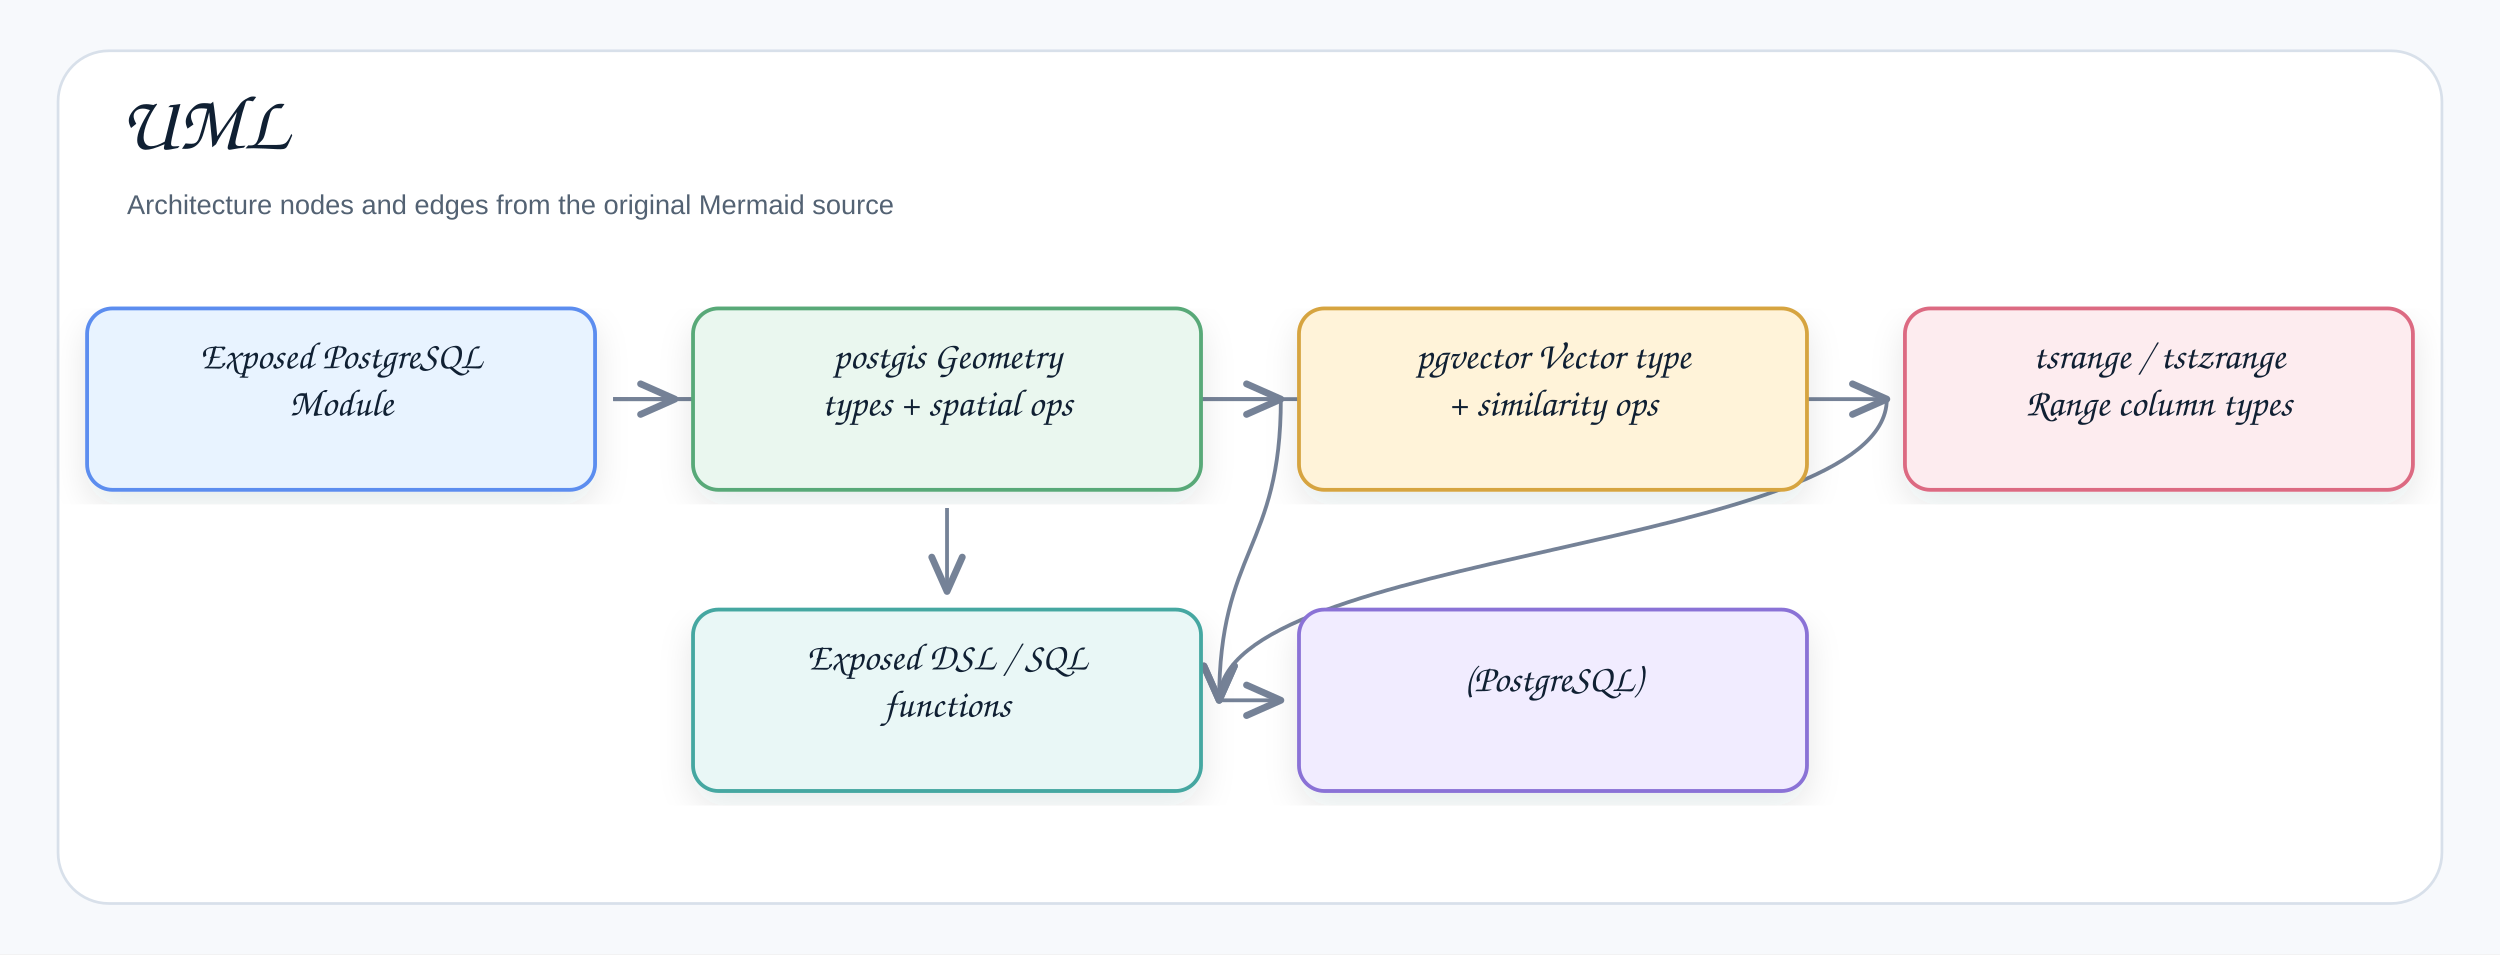
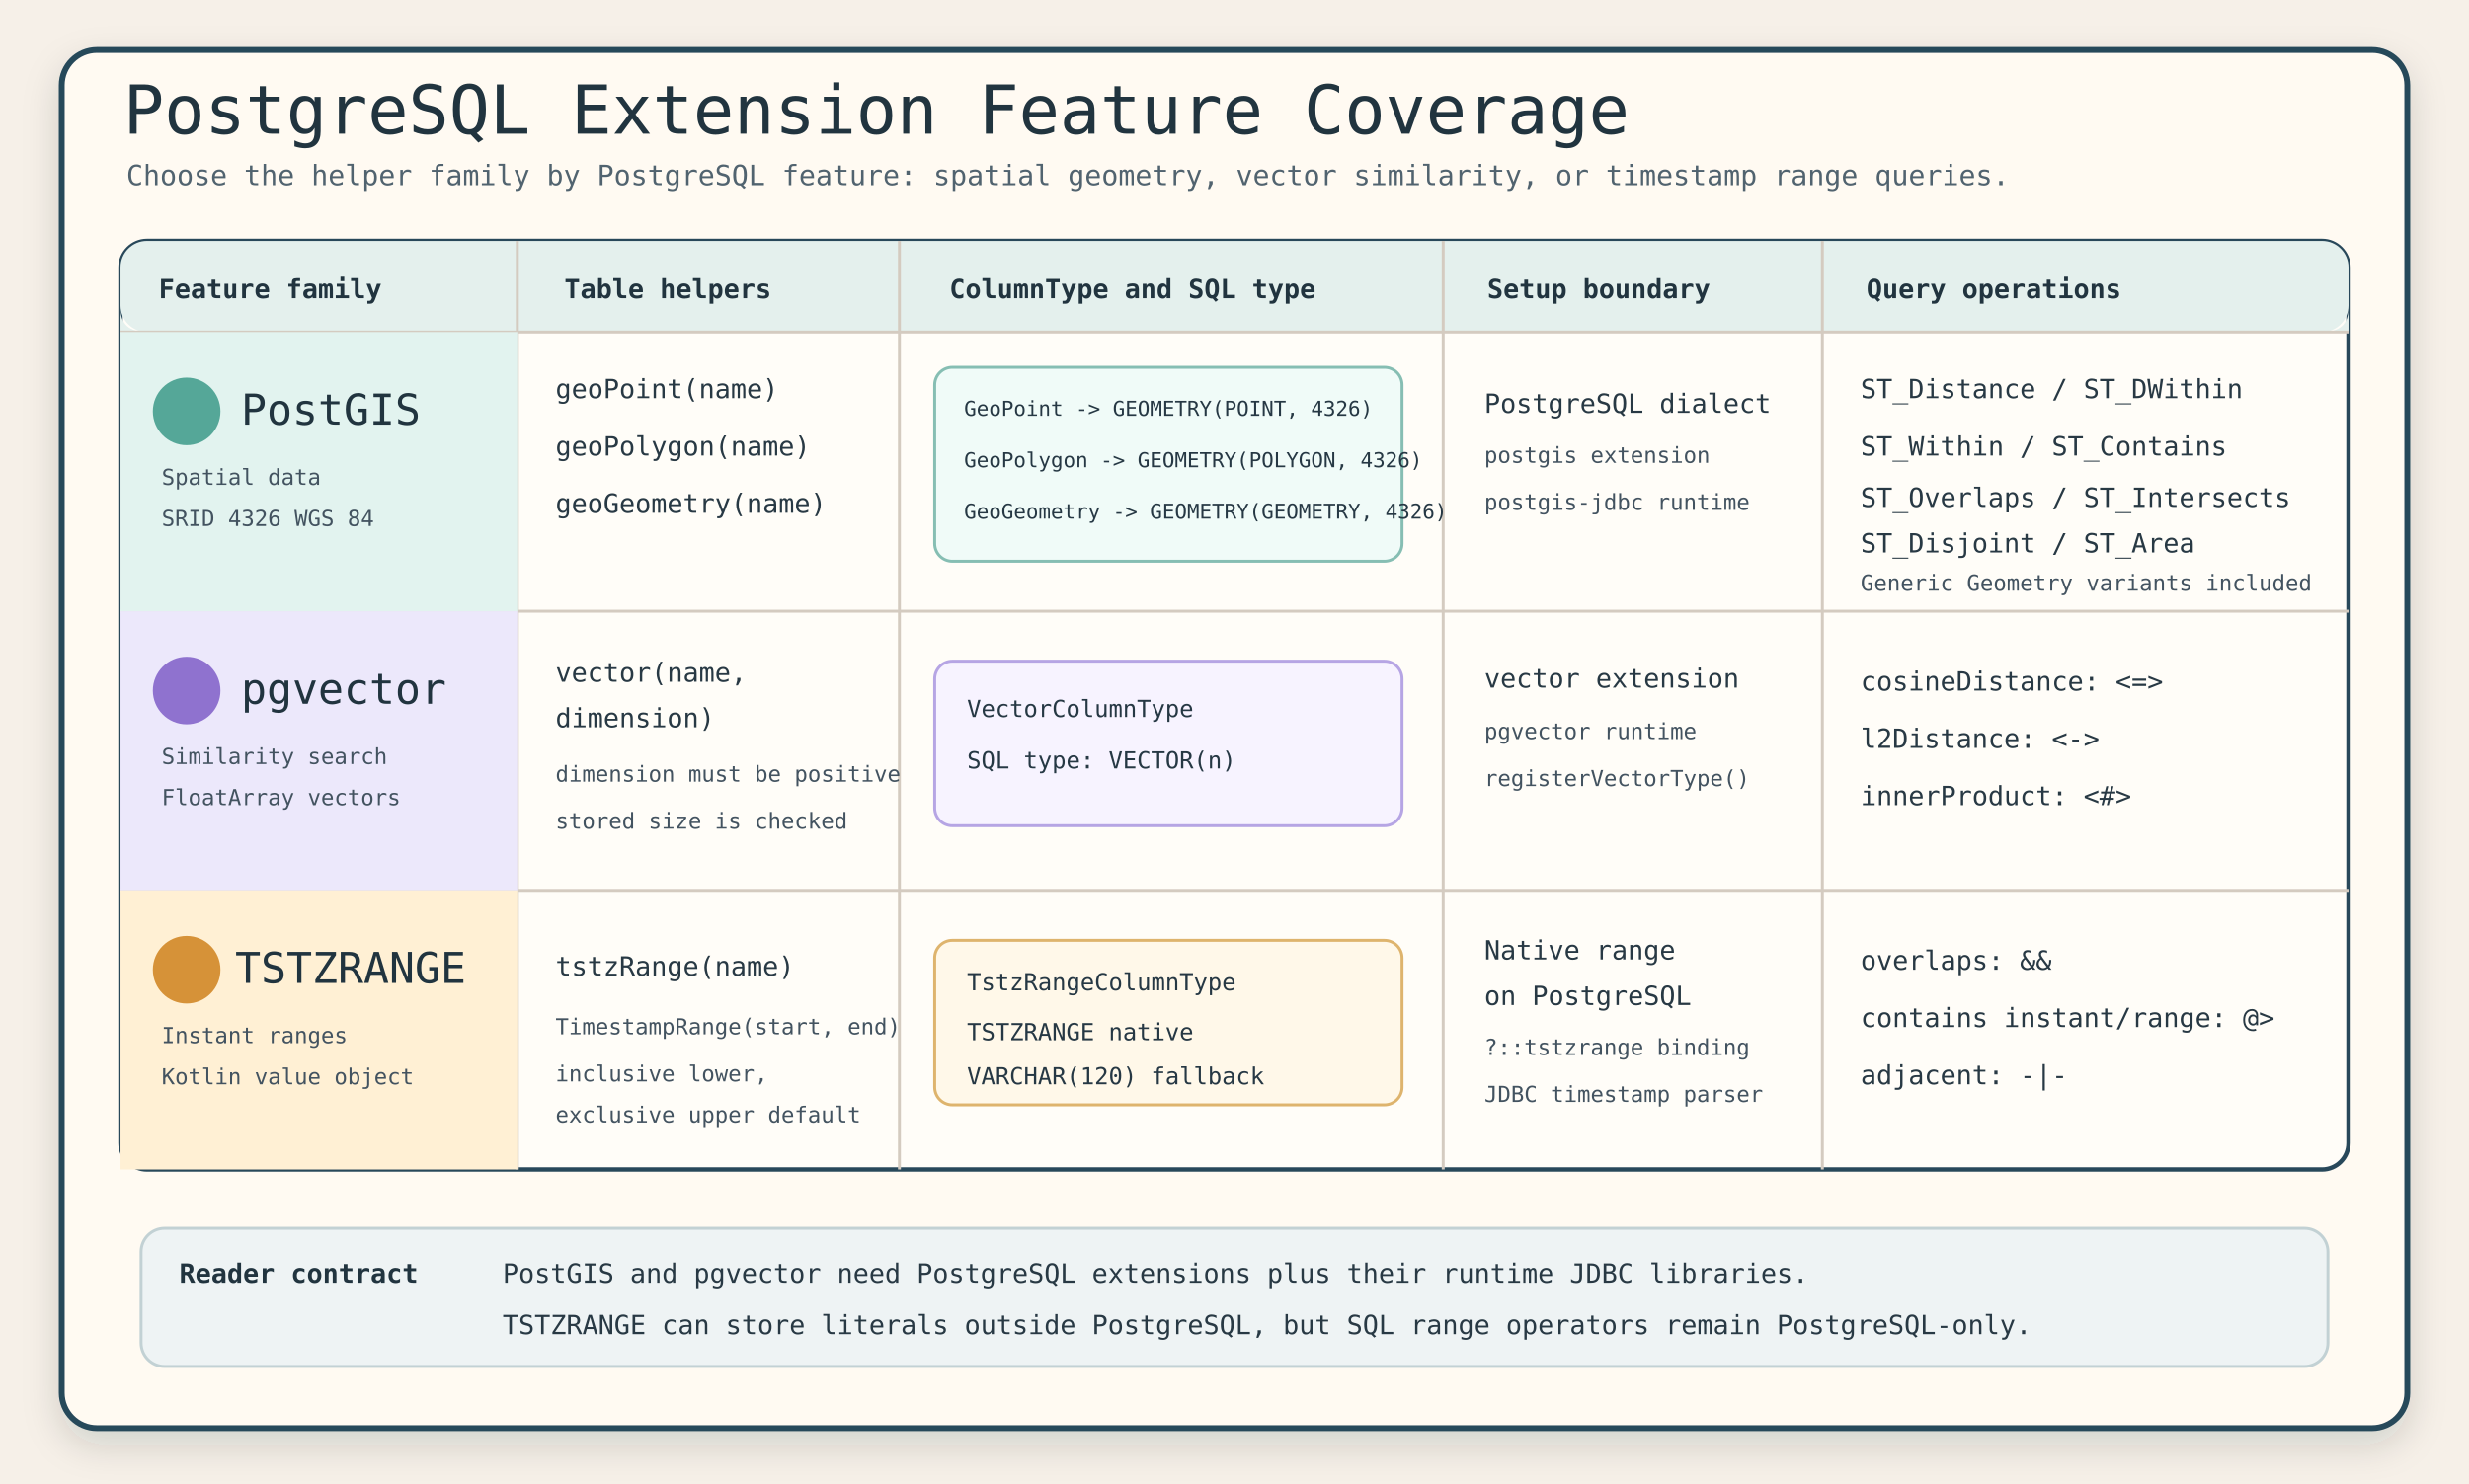
- <svg xmlns="http://www.w3.org/2000/svg" width="1378" height="526" viewBox="0 0 1378 526" role="img" aria-label="UML">
+ <svg xmlns="http://www.w3.org/2000/svg" width="1680" height="1010" viewBox="0 0 1680 1010" role="img" aria-labelledby="title desc">
  <defs>
-     <filter id="shadow" x="-8%" y="-8%" width="116%" height="116%">
-       <feDropShadow dx="0" dy="8" stdDeviation="9" flood-color="#1f2937" flood-opacity="0.10" />
+     <filter id="shadow" x="-10%" y="-10%" width="120%" height="130%">
+       <feDropShadow dx="0" dy="10" stdDeviation="12" flood-color="#1d2a34" flood-opacity="0.15" />
    </filter>
-     <marker id="openArrow" markerWidth="12" markerHeight="10" refX="10" refY="5" orient="auto" markerUnits="strokeWidth">
-       <path d="M 1 1 L 10 5 L 1 9" fill="none" stroke="#758297" stroke-width="1.8" stroke-linecap="round" stroke-linejoin="round" />
-     </marker>
-     <marker id="inherit" markerWidth="14" markerHeight="12" refX="12" refY="6" orient="auto" markerUnits="strokeWidth">
-       <path d="M 0 1 L 12 6 L 0 11 Z" fill="#ffffff" stroke="#758297" stroke-width="1.8" />
-     </marker>
    <style>
-     .canvas{fill:#f7f9fc}.frame{fill:#fff;stroke:#d8e0ea;stroke-width:1.5}
-     .title{font-family:"Architects Daughter","Comic Sans MS","Comic Sans",cursive;font-size:43px;font-weight:400;fill:#102033}
-     .subtitle{font-family:"Comic Sans MS","Comic Sans","Comic Neue",Arial,sans-serif;font-size:15px;font-weight:400;fill:#536273}
-     .label{font-family:"Architects Daughter","Comic Sans MS","Comic Sans",cursive;font-size:25px;font-weight:400;fill:#102033}
-     .smallLabel{font-family:"Architects Daughter","Comic Sans MS","Comic Sans",cursive;font-size:21px;font-weight:400;fill:#102033}
-     .mono{font-family:"Comic Sans MS","Comic Sans","Comic Neue",Arial,sans-serif;font-size:12px;font-weight:400;fill:#102033}
-     .small{font-family:"Comic Sans MS","Comic Sans","Comic Neue",Arial,sans-serif;font-size:12px;font-weight:400;fill:#536273}
-     .strong{font-family:"Comic Sans MS","Comic Sans","Comic Neue",Arial,sans-serif;font-size:13px;font-weight:400;fill:#102033}
-     .card{stroke-width:2.1;filter:url(#shadow)}.compartment{stroke-width:1.5;fill:none}
-     .line{stroke:#758297;stroke-width:2.1;fill:none;marker-end:url(#openArrow)}
-     .plainLine{stroke:#758297;stroke-width:2.1;fill:none}
-     .dashed{stroke:#758297;stroke-width:2.1;stroke-dasharray:7 6;fill:none;marker-end:url(#openArrow)}
-     .inheritLine{stroke:#758297;stroke-width:2.2;fill:none;marker-end:url(#inherit)}
-     .implLine{stroke:#758297;stroke-width:2.2;stroke-dasharray:8 7;fill:none;marker-end:url(#inherit)}
-   </style>
+       .canvas { fill: #f6f0e8; }
+       .frame { fill: #fffaf2; stroke: #28485a; stroke-width: 4; }
+       .title { font-family: "Architects Daughter", "Comic Mono", monospace; font-size: 46px; fill: #21343f; }
+       .subtitle { font-family: "Comic Mono", monospace; font-size: 19px; fill: #51636f; }
+       .head { font-family: "Comic Mono", monospace; font-size: 18px; font-weight: 700; fill: #21343f; }
+       .family { font-family: "Architects Daughter", "Comic Mono", monospace; font-size: 29px; fill: #21343f; }
+       .text { font-family: "Comic Mono", monospace; font-size: 18px; fill: #283944; }
+       .small { font-family: "Comic Mono", monospace; font-size: 15px; fill: #435360; }
+       .tiny { font-family: "Comic Mono", monospace; font-size: 14px; fill: #51636f; }
+       .pillSmall { font-family: "Comic Mono", monospace; font-size: 14px; fill: #263844; }
+       .muted { fill: #667783; }
+       .grid { stroke: #d4cbc0; stroke-width: 2; }
+       .badge { font-family: "Comic Mono", monospace; font-size: 15px; font-weight: 700; fill: #20323d; }
+       .pillText { font-family: "Comic Mono", monospace; font-size: 16px; fill: #263844; }
+     </style>
  </defs>
-   <rect class="canvas" width="1378" height="526" />
-   <rect class="frame" x="32" y="28" width="1314" height="470" rx="28" />
-   <text class="title" x="66" y="82">UML</text>
-   <text class="subtitle" x="70" y="118">Architecture nodes and edges from the original Mermaid source</text>
-   <path class="line" d="M672 386 C672 386 706 386 706 386" />
-   <path class="line" d="M1040 220 C1040 303 672 303 672 386" />
-   <path class="line" d="M706 220 C706 303 672 303 672 386" />
-   <path class="line" d="M522 280 C522 303 522 303 522 326" />
-   <path class="line" d="M338 220 C338 220 1040 220 1040 220" />
-   <path class="line" d="M338 220 C338 220 706 220 706 220" />
-   <path class="line" d="M338 220 C338 220 372 220 372 220" />
-   <g transform="translate(48,170)">
-     <rect class="card" x="0" y="0" width="280" height="100" rx="14" fill="#E8F3FF" stroke="#5B8DEF" />
-     <text class="smallLabel" x="140" y="33" text-anchor="middle">Exposed PostgreSQL</text>
-     <text class="smallLabel" x="140" y="59" text-anchor="middle">Module</text>
+   <rect class="canvas" width="1680" height="1010" />
+   <rect class="frame" x="42" y="34" width="1596" height="938" rx="24" filter="url(#shadow)" />
+   <text class="title" x="84" y="91">PostgreSQL Extension Feature Coverage</text>
+   <text class="subtitle" x="86" y="126">Choose the helper family by PostgreSQL feature: spatial geometry, vector similarity, or timestamp range queries.</text>
+   <g transform="translate(82 164)">
+     <rect x="0" y="0" width="1516" height="632" rx="18" fill="#fffdf8" stroke="#28485a" stroke-width="3" />
+     <rect x="0" y="0" width="1516" height="62" rx="18" fill="#e4f0ed" />
+     <path d="M0 46 Q0 62 18 62 H1498 Q1516 62 1516 46 V62 H0 Z" fill="#e4f0ed" />
+     <text class="head" x="26" y="39">Feature family</text>
+     <text class="head" x="302" y="39">Table helpers</text>
+     <text class="head" x="564" y="39">ColumnType and SQL type</text>
+     <text class="head" x="930" y="39">Setup boundary</text>
+     <text class="head" x="1188" y="39">Query operations</text>
+     <line class="grid" x1="270" y1="0" x2="270" y2="632" />
+     <line class="grid" x1="530" y1="0" x2="530" y2="632" />
+     <line class="grid" x1="900" y1="0" x2="900" y2="632" />
+     <line class="grid" x1="1158" y1="0" x2="1158" y2="632" />
+     <line class="grid" x1="0" y1="62" x2="1516" y2="62" />
+     <line class="grid" x1="0" y1="252" x2="1516" y2="252" />
+     <line class="grid" x1="0" y1="442" x2="1516" y2="442" />
+     <g transform="translate(0 62)">
+       <rect x="0" y="0" width="270" height="190" fill="#e2f3ef" />
+       <circle cx="45" cy="54" r="23" fill="#55a798" />
+       <text class="family" x="82" y="63">PostGIS</text>
+       <text class="small" x="28" y="104">Spatial data</text>
+       <text class="small" x="28" y="132">SRID 4326 WGS 84</text>
+       <text class="text" x="296" y="45">geoPoint(name)</text>
+       <text class="text" x="296" y="84">geoPolygon(name)</text>
+       <text class="text" x="296" y="123">geoGeometry(name)</text>
+       <rect x="554" y="24" width="318" height="132" rx="12" fill="#f0fbf8" stroke="#86beb3" stroke-width="2" />
+       <text class="pillSmall" x="574" y="57">GeoPoint -&gt; GEOMETRY(POINT, 4326)</text>
+       <text class="pillSmall" x="574" y="92">GeoPolygon -&gt; GEOMETRY(POLYGON, 4326)</text>
+       <text class="pillSmall" x="574" y="127">GeoGeometry -&gt; GEOMETRY(GEOMETRY, 4326)</text>
+       <text class="text" x="928" y="55">PostgreSQL dialect</text>
+       <text class="small" x="928" y="89">postgis extension</text>
+       <text class="small" x="928" y="121">postgis-jdbc runtime</text>
+       <text class="text" x="1184" y="45">ST_Distance / ST_DWithin</text>
+       <text class="text" x="1184" y="84">ST_Within / ST_Contains</text>
+       <text class="text" x="1184" y="119">ST_Overlaps / ST_Intersects</text>
+       <text class="text" x="1184" y="150">ST_Disjoint / ST_Area</text>
+       <text class="small" x="1184" y="176">Generic Geometry variants included</text>
+     </g>
+     <g transform="translate(0 252)">
+       <rect x="0" y="0" width="270" height="190" fill="#ece8fb" />
+       <circle cx="45" cy="54" r="23" fill="#8f72cf" />
+       <text class="family" x="82" y="63">pgvector</text>
+       <text class="small" x="28" y="104">Similarity search</text>
+       <text class="small" x="28" y="132">FloatArray vectors</text>
+       <text class="text" x="296" y="48">vector(name,</text>
+       <text class="text" x="296" y="79">dimension)</text>
+       <text class="small" x="296" y="116">dimension must be positive</text>
+       <text class="small" x="296" y="148">stored size is checked</text>
+       <rect x="554" y="34" width="318" height="112" rx="12" fill="#f7f3ff" stroke="#b6a5e4" stroke-width="2" />
+       <text class="pillText" x="576" y="72">VectorColumnType</text>
+       <text class="pillText" x="576" y="107">SQL type: VECTOR(n)</text>
+       <text class="text" x="928" y="52">vector extension</text>
+       <text class="small" x="928" y="87">pgvector runtime</text>
+       <text class="small" x="928" y="119">registerVectorType()</text>
+       <text class="text" x="1184" y="54">cosineDistance: &lt;=&gt;</text>
+       <text class="text" x="1184" y="93">l2Distance: &lt;-&gt;</text>
+       <text class="text" x="1184" y="132">innerProduct: &lt;#&gt;</text>
+     </g>
+     <g transform="translate(0 442)">
+       <rect x="0" y="0" width="270" height="190" fill="#fff0d4" />
+       <circle cx="45" cy="54" r="23" fill="#d69238" />
+       <text class="family" x="78" y="63">TSTZRANGE</text>
+       <text class="small" x="28" y="104">Instant ranges</text>
+       <text class="small" x="28" y="132">Kotlin value object</text>
+       <text class="text" x="296" y="58">tstzRange(name)</text>
+       <text class="small" x="296" y="98">TimestampRange(start, end)</text>
+       <text class="small" x="296" y="130">inclusive lower,</text>
+       <text class="small" x="296" y="158">exclusive upper default</text>
+       <rect x="554" y="34" width="318" height="112" rx="12" fill="#fff8e9" stroke="#deb46d" stroke-width="2" />
+       <text class="pillText" x="576" y="68">TstzRangeColumnType</text>
+       <text class="pillText" x="576" y="102">TSTZRANGE native</text>
+       <text class="pillText" x="576" y="132">VARCHAR(120) fallback</text>
+       <text class="text" x="928" y="47">Native range</text>
+       <text class="text" x="928" y="78">on PostgreSQL</text>
+       <text class="small" x="928" y="112">?::tstzrange binding</text>
+       <text class="small" x="928" y="144">JDBC timestamp parser</text>
+       <text class="text" x="1184" y="54">overlaps: &amp;&amp;</text>
+       <text class="text" x="1184" y="93">contains instant/range: @&gt;</text>
+       <text class="text" x="1184" y="132">adjacent: -|-</text>
+     </g>
  </g>
-   <g transform="translate(382,170)">
-     <rect class="card" x="0" y="0" width="280" height="100" rx="14" fill="#EAF7EF" stroke="#58A978" />
-     <text class="smallLabel" x="140" y="33" text-anchor="middle">postgis Geometry</text>
-     <text class="smallLabel" x="140" y="59" text-anchor="middle">types + spatial ops</text>
-   </g>
-   <g transform="translate(716,170)">
-     <rect class="card" x="0" y="0" width="280" height="100" rx="14" fill="#FFF3D9" stroke="#D6A441" />
-     <text class="smallLabel" x="140" y="33" text-anchor="middle">pgvector Vector type</text>
-     <text class="smallLabel" x="140" y="59" text-anchor="middle">+ similarity ops</text>
-   </g>
-   <g transform="translate(1050,170)">
-     <rect class="card" x="0" y="0" width="280" height="100" rx="14" fill="#FDECEF" stroke="#DC6B82" />
-     <text class="smallLabel" x="140" y="33" text-anchor="middle">tsrange / tstzrange</text>
-     <text class="smallLabel" x="140" y="59" text-anchor="middle">Range column types</text>
-   </g>
-   <g transform="translate(382,336)">
-     <rect class="card" x="0" y="0" width="280" height="100" rx="14" fill="#E9F7F6" stroke="#45A7A1" />
-     <text class="smallLabel" x="140" y="33" text-anchor="middle">Exposed DSL / SQL</text>
-     <text class="smallLabel" x="140" y="59" text-anchor="middle">functions</text>
-   </g>
-   <g transform="translate(716,336)">
-     <rect class="card" x="0" y="0" width="280" height="100" rx="14" fill="#F1ECFF" stroke="#8A72D6" />
-     <text class="smallLabel" x="140" y="45" text-anchor="middle">(PostgreSQL)</text>
+   <g transform="translate(96 836)">
+     <rect x="0" y="0" width="1488" height="94" rx="16" fill="#eef3f4" stroke="#c2d1d4" stroke-width="2" />
+     <text class="head" x="26" y="37">Reader contract</text>
+     <text class="text" x="246" y="37">PostGIS and pgvector need PostgreSQL extensions plus their runtime JDBC libraries.</text>
+     <text class="text" x="246" y="72">TSTZRANGE can store literals outside PostgreSQL, but SQL range operators remain PostgreSQL-only.</text>
  </g>
</svg>
